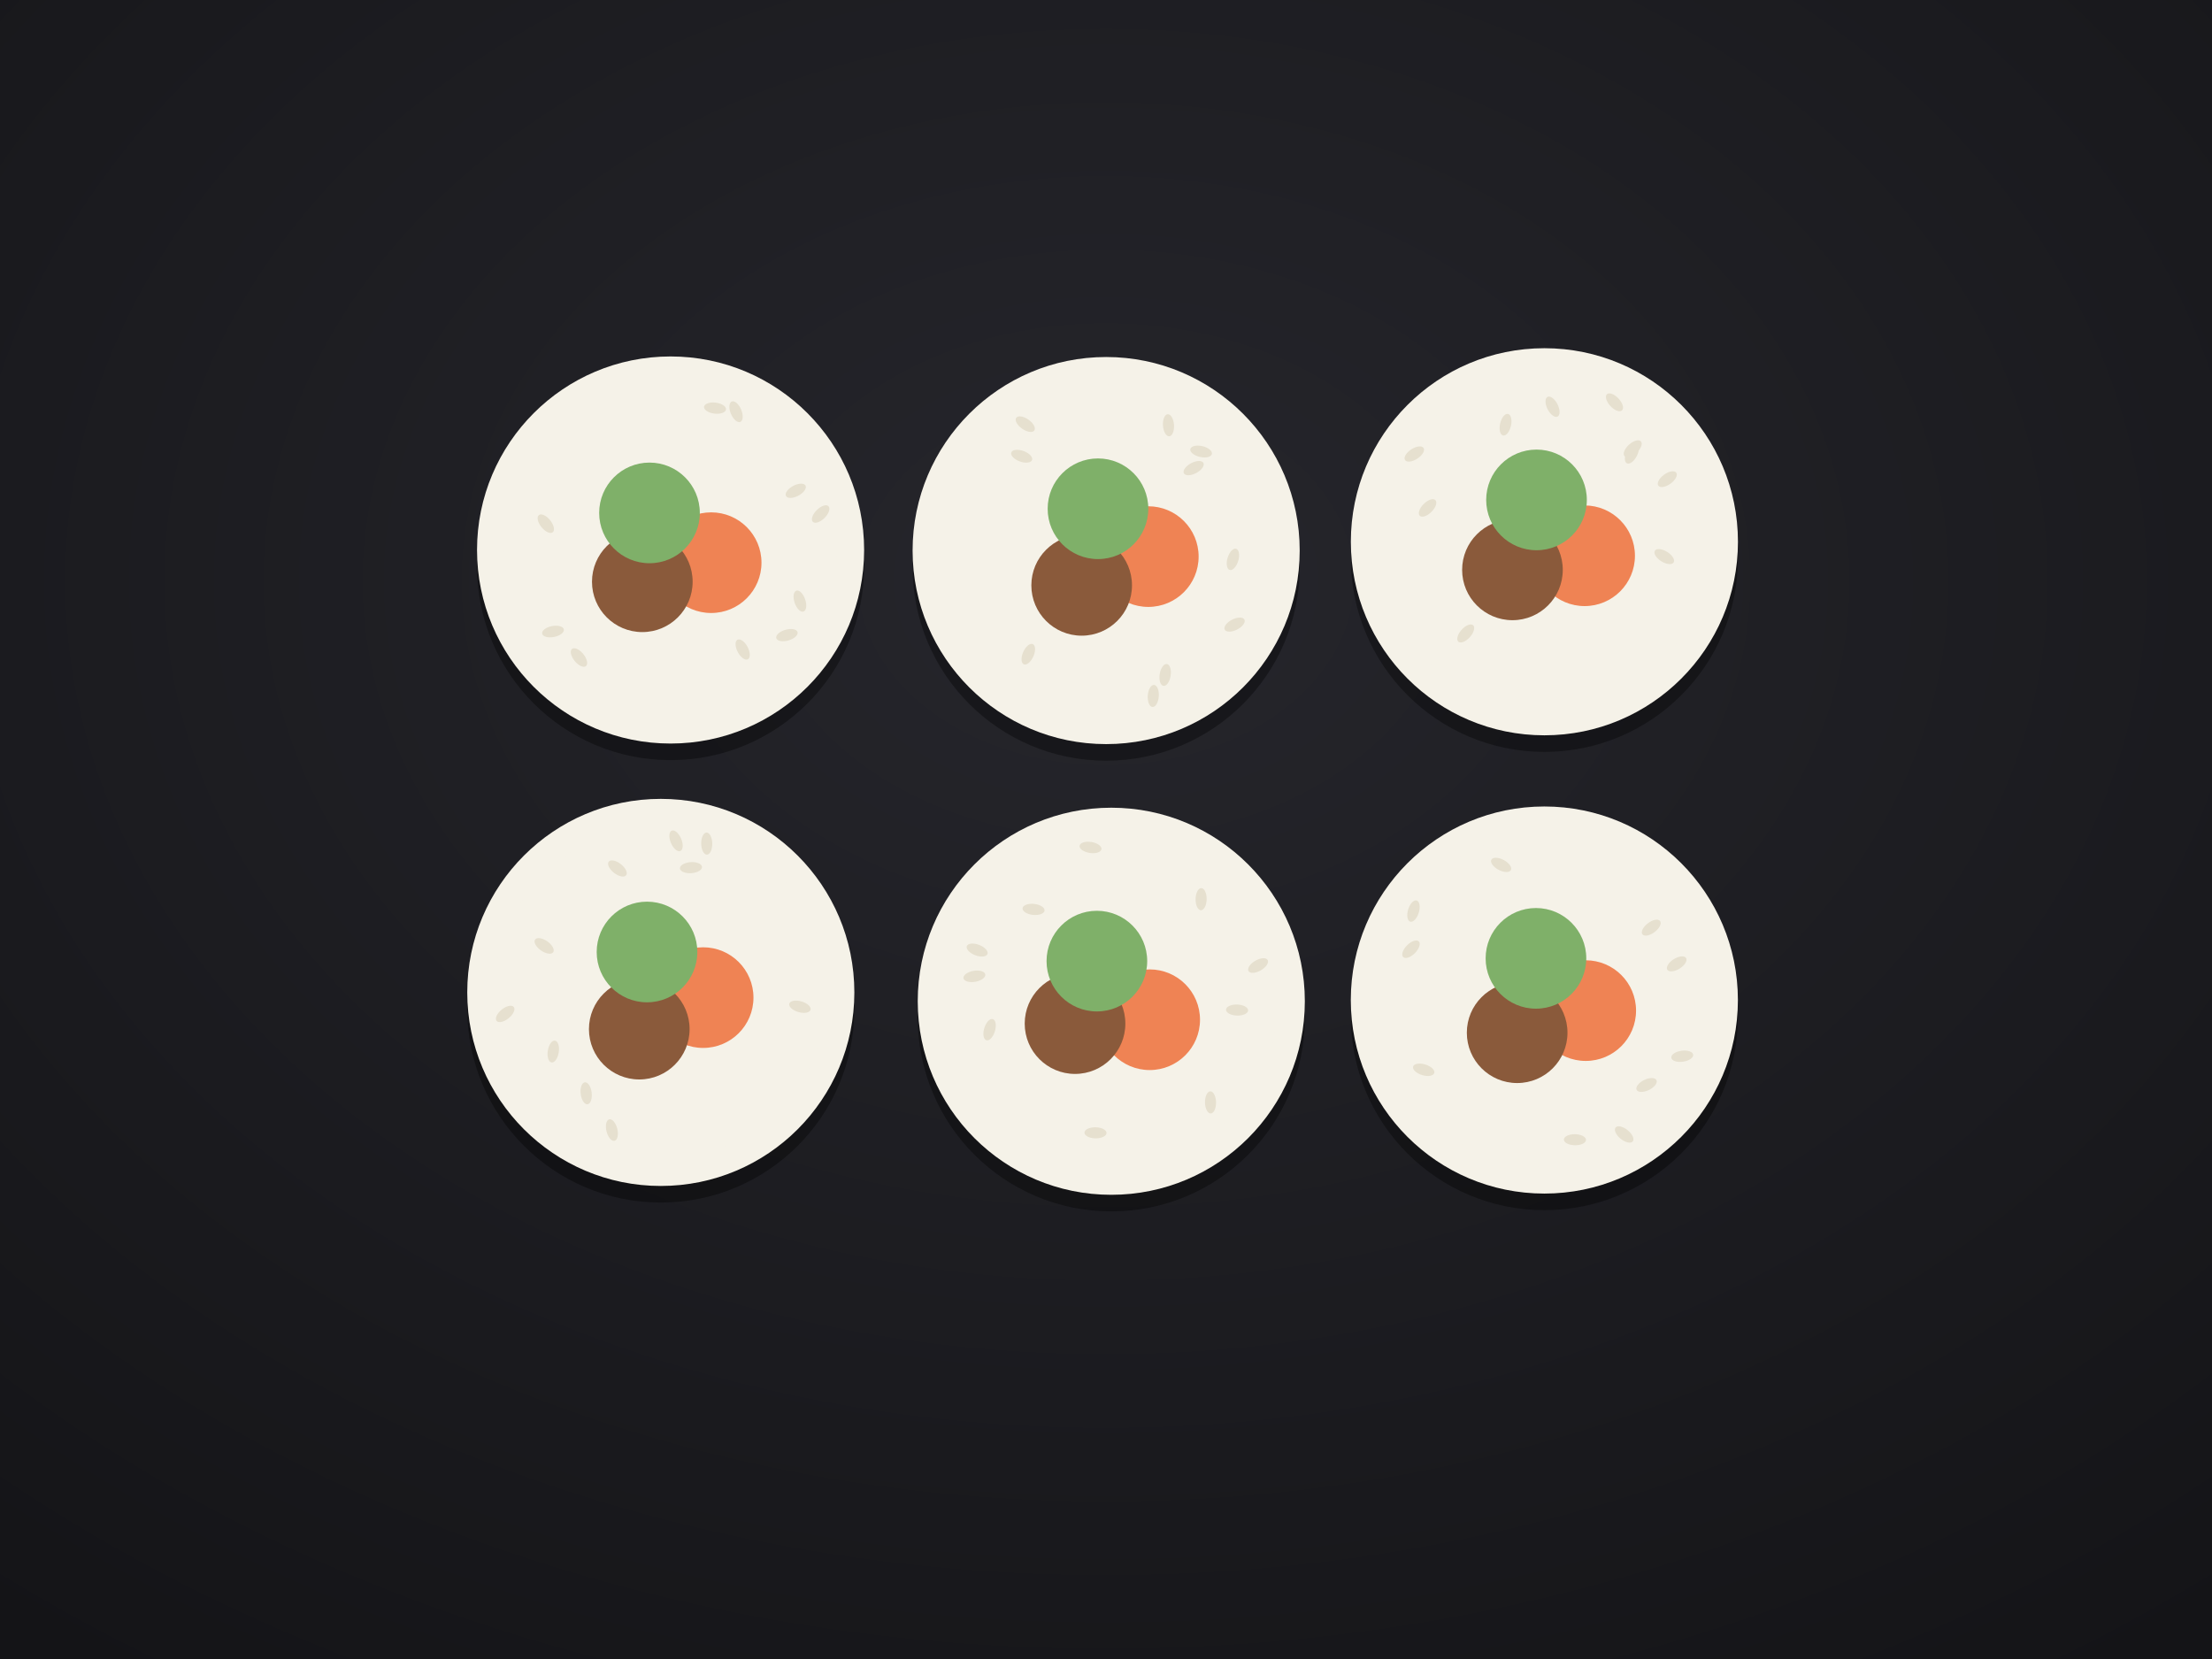
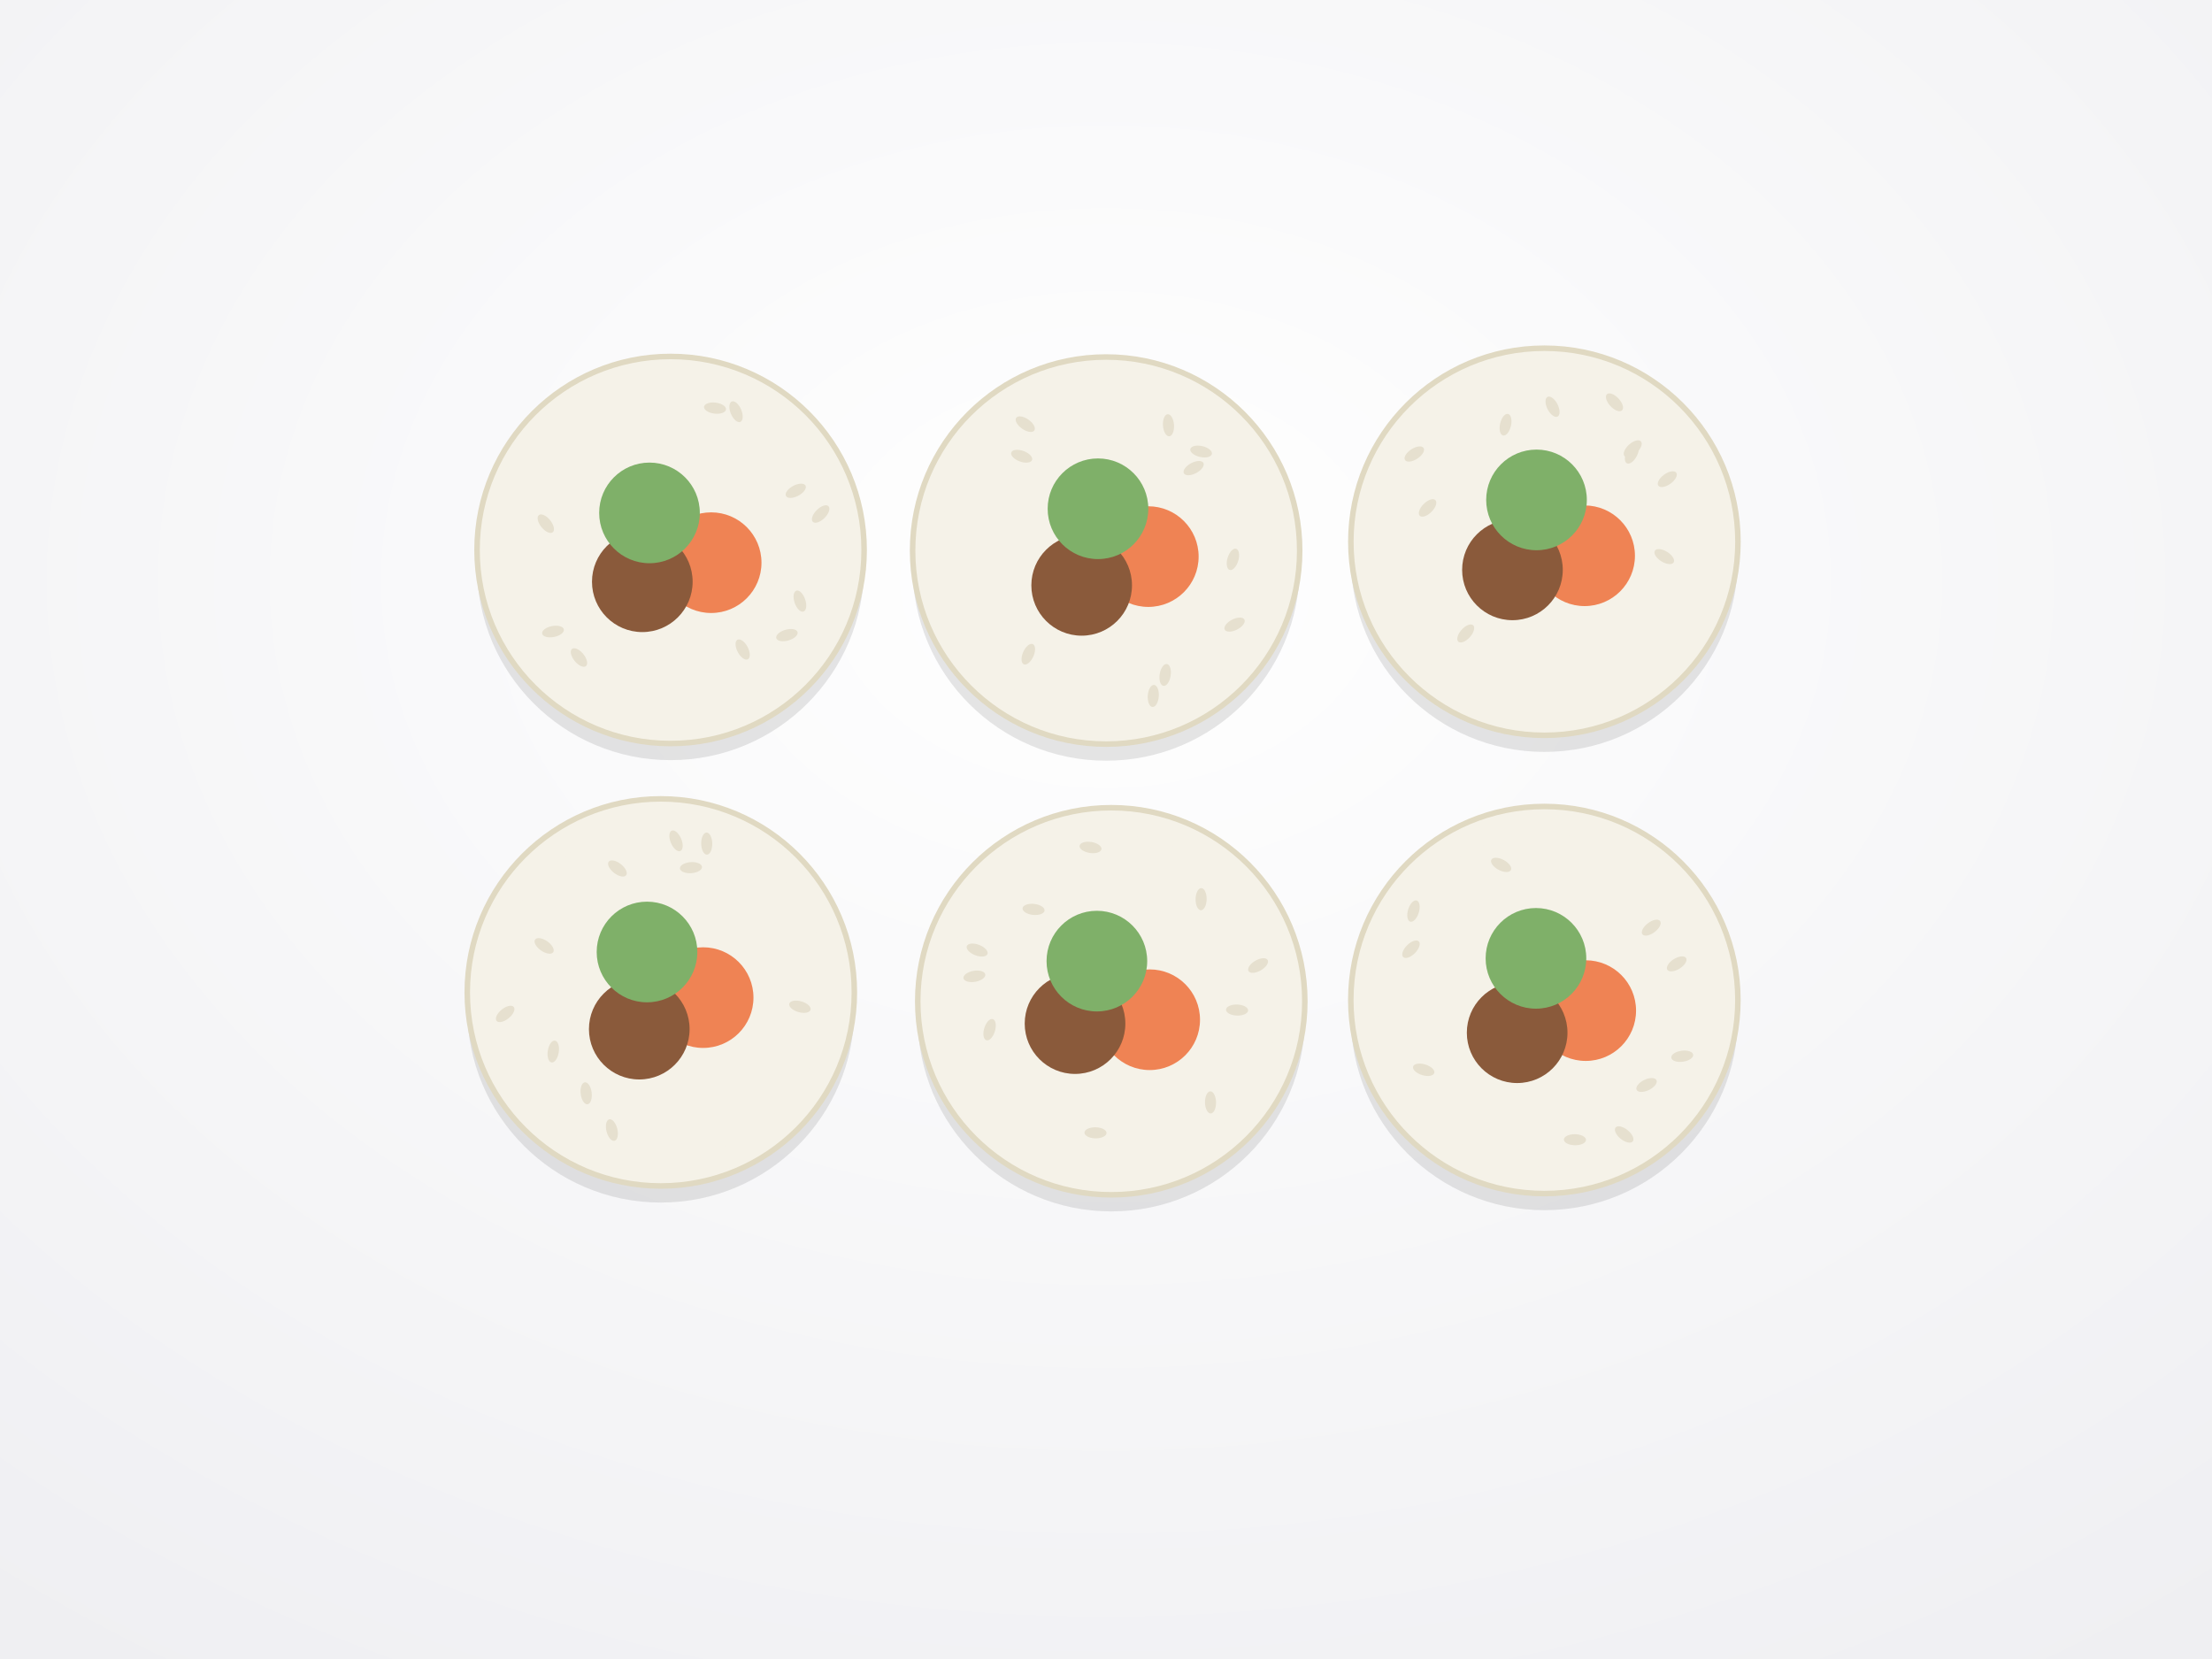
<svg xmlns="http://www.w3.org/2000/svg" viewBox="0 0 800 600">
  <defs>
    <radialGradient id="bg-agacu" cx="50%" cy="35%" r="80%">
-       <stop offset="0%" stop-color="#26262c" />
-       <stop offset="100%" stop-color="#141417" />
+       <stop offset="0%" stop-color="#ffffff" />
+       <stop offset="100%" stop-color="#efeff2" />
    </radialGradient>
  </defs>
  <rect width="800" height="600" fill="url(#bg-agacu)" />
-   <circle cx="242.524" cy="204.915" r="70" fill="#000" opacity="0.35" />
-   <circle cx="242.524" cy="198.915" r="70" fill="#f5f2e8" />
+   <circle cx="242.524" cy="204.915" r="70" fill="#000" opacity="0.1" />
+   <circle cx="242.524" cy="198.915" r="70" fill="#f5f2e8" stroke="#e0d9c2" stroke-width="2" />
  <circle cx="242.524" cy="198.915" r="60.2" fill="#f5f2e8" />
  <ellipse cx="197.4" cy="189.4" rx="4" ry="2" fill="#e6e0cf" transform="rotate(51 197.4 189.4)" />
  <ellipse cx="209.4" cy="237.8" rx="4" ry="2" fill="#e6e0cf" transform="rotate(51 209.4 237.8)" />
  <ellipse cx="258.6" cy="147.6" rx="4" ry="2" fill="#e6e0cf" transform="rotate(7 258.6 147.6)" />
  <ellipse cx="296.8" cy="185.9" rx="4" ry="2" fill="#e6e0cf" transform="rotate(135 296.8 185.9)" />
  <ellipse cx="289.3" cy="217.4" rx="4" ry="2" fill="#e6e0cf" transform="rotate(71 289.3 217.4)" />
  <ellipse cx="266.2" cy="148.9" rx="4" ry="2" fill="#e6e0cf" transform="rotate(67 266.2 148.9)" />
  <ellipse cx="268.6" cy="234.9" rx="4" ry="2" fill="#e6e0cf" transform="rotate(62 268.6 234.9)" />
  <ellipse cx="287.8" cy="177.5" rx="4" ry="2" fill="#e6e0cf" transform="rotate(152 287.8 177.5)" />
  <ellipse cx="284.6" cy="229.7" rx="4" ry="2" fill="#e6e0cf" transform="rotate(164 284.6 229.7)" />
  <ellipse cx="200.0" cy="228.4" rx="4" ry="2" fill="#e6e0cf" transform="rotate(169 200.0 228.4)" />
  <circle cx="257.2" cy="203.5" r="18.2" fill="#ef8354" />
  <circle cx="232.3" cy="210.4" r="18.2" fill="#8a5a3b" />
  <circle cx="234.9" cy="185.5" r="18.2" fill="#7fb069" />
-   <circle cx="400.052" cy="205.118" r="70" fill="#000" opacity="0.35" />
-   <circle cx="400.052" cy="199.118" r="70" fill="#f5f2e8" />
+   <circle cx="400.052" cy="205.118" r="70" fill="#000" opacity="0.1" />
+   <circle cx="400.052" cy="199.118" r="70" fill="#f5f2e8" stroke="#e0d9c2" stroke-width="2" />
  <circle cx="400.052" cy="199.118" r="60.2" fill="#f5f2e8" />
  <ellipse cx="445.9" cy="202.3" rx="4" ry="2" fill="#e6e0cf" transform="rotate(107 445.9 202.3)" />
  <ellipse cx="422.6" cy="153.8" rx="4" ry="2" fill="#e6e0cf" transform="rotate(86 422.6 153.8)" />
  <ellipse cx="370.8" cy="153.4" rx="4" ry="2" fill="#e6e0cf" transform="rotate(35 370.8 153.4)" />
  <ellipse cx="369.5" cy="165.0" rx="4" ry="2" fill="#e6e0cf" transform="rotate(20 369.5 165.0)" />
  <ellipse cx="446.5" cy="225.9" rx="4" ry="2" fill="#e6e0cf" transform="rotate(153 446.5 225.9)" />
  <ellipse cx="421.4" cy="244.1" rx="4" ry="2" fill="#e6e0cf" transform="rotate(99 421.4 244.1)" />
  <ellipse cx="434.4" cy="163.3" rx="4" ry="2" fill="#e6e0cf" transform="rotate(13 434.4 163.3)" />
  <ellipse cx="371.9" cy="236.6" rx="4" ry="2" fill="#e6e0cf" transform="rotate(114 371.9 236.6)" />
  <ellipse cx="417.1" cy="251.7" rx="4" ry="2" fill="#e6e0cf" transform="rotate(94 417.1 251.7)" />
  <ellipse cx="431.7" cy="169.3" rx="4" ry="2" fill="#e6e0cf" transform="rotate(152 431.7 169.3)" />
  <circle cx="415.3" cy="201.3" r="18.2" fill="#ef8354" />
  <circle cx="391.2" cy="211.7" r="18.2" fill="#8a5a3b" />
  <circle cx="397.1" cy="184.0" r="18.2" fill="#7fb069" />
-   <circle cx="558.554" cy="201.935" r="70" fill="#000" opacity="0.35" />
-   <circle cx="558.554" cy="195.935" r="70" fill="#f5f2e8" />
+   <circle cx="558.554" cy="201.935" r="70" fill="#000" opacity="0.1" />
+   <circle cx="558.554" cy="195.935" r="70" fill="#f5f2e8" stroke="#e0d9c2" stroke-width="2" />
  <circle cx="558.554" cy="195.935" r="60.2" fill="#f5f2e8" />
  <ellipse cx="603.0" cy="173.3" rx="4" ry="2" fill="#e6e0cf" transform="rotate(144 603.0 173.3)" />
  <ellipse cx="583.9" cy="145.5" rx="4" ry="2" fill="#e6e0cf" transform="rotate(47 583.9 145.5)" />
  <ellipse cx="544.5" cy="153.6" rx="4" ry="2" fill="#e6e0cf" transform="rotate(103 544.5 153.6)" />
  <ellipse cx="530.1" cy="229.1" rx="4" ry="2" fill="#e6e0cf" transform="rotate(132 530.1 229.1)" />
  <ellipse cx="590.5" cy="162.3" rx="4" ry="2" fill="#e6e0cf" transform="rotate(138 590.5 162.3)" />
  <ellipse cx="516.3" cy="183.7" rx="4" ry="2" fill="#e6e0cf" transform="rotate(135 516.3 183.7)" />
  <ellipse cx="561.5" cy="147.1" rx="4" ry="2" fill="#e6e0cf" transform="rotate(63 561.5 147.1)" />
  <ellipse cx="601.9" cy="201.3" rx="4" ry="2" fill="#e6e0cf" transform="rotate(32 601.9 201.3)" />
  <ellipse cx="590.2" cy="164.0" rx="4" ry="2" fill="#e6e0cf" transform="rotate(117 590.2 164.0)" />
  <ellipse cx="511.5" cy="164.2" rx="4" ry="2" fill="#e6e0cf" transform="rotate(147 511.5 164.2)" />
  <circle cx="573.1" cy="201.0" r="18.2" fill="#ef8354" />
  <circle cx="547.0" cy="206.1" r="18.2" fill="#8a5a3b" />
  <circle cx="555.7" cy="180.8" r="18.2" fill="#7fb069" />
-   <circle cx="238.989" cy="364.92" r="70" fill="#000" opacity="0.35" />
-   <circle cx="238.989" cy="358.92" r="70" fill="#f5f2e8" />
+   <circle cx="238.989" cy="364.92" r="70" fill="#000" opacity="0.1" />
+   <circle cx="238.989" cy="358.92" r="70" fill="#f5f2e8" stroke="#e0d9c2" stroke-width="2" />
  <circle cx="238.989" cy="358.92" r="60.2" fill="#f5f2e8" />
  <ellipse cx="182.7" cy="366.7" rx="4" ry="2" fill="#e6e0cf" transform="rotate(141 182.7 366.7)" />
  <ellipse cx="255.6" cy="305.1" rx="4" ry="2" fill="#e6e0cf" transform="rotate(89 255.6 305.1)" />
  <ellipse cx="221.3" cy="408.7" rx="4" ry="2" fill="#e6e0cf" transform="rotate(76 221.3 408.7)" />
  <ellipse cx="212.0" cy="395.4" rx="4" ry="2" fill="#e6e0cf" transform="rotate(83 212.0 395.4)" />
  <ellipse cx="289.3" cy="364.1" rx="4" ry="2" fill="#e6e0cf" transform="rotate(16 289.3 364.1)" />
  <ellipse cx="223.3" cy="314.1" rx="4" ry="2" fill="#e6e0cf" transform="rotate(38 223.3 314.1)" />
  <ellipse cx="244.5" cy="304.1" rx="4" ry="2" fill="#e6e0cf" transform="rotate(67 244.5 304.1)" />
  <ellipse cx="196.8" cy="342.1" rx="4" ry="2" fill="#e6e0cf" transform="rotate(35 196.8 342.1)" />
  <ellipse cx="200.1" cy="380.3" rx="4" ry="2" fill="#e6e0cf" transform="rotate(99 200.1 380.3)" />
  <ellipse cx="249.9" cy="313.8" rx="4" ry="2" fill="#e6e0cf" transform="rotate(176 249.9 313.8)" />
  <circle cx="254.3" cy="360.8" r="18.2" fill="#ef8354" />
  <circle cx="231.2" cy="372.2" r="18.2" fill="#8a5a3b" />
  <circle cx="234.0" cy="344.3" r="18.2" fill="#7fb069" />
-   <circle cx="401.911" cy="368.117" r="70" fill="#000" opacity="0.35" />
-   <circle cx="401.911" cy="362.117" r="70" fill="#f5f2e8" />
+   <circle cx="401.911" cy="368.117" r="70" fill="#000" opacity="0.1" />
+   <circle cx="401.911" cy="362.117" r="70" fill="#f5f2e8" stroke="#e0d9c2" stroke-width="2" />
  <circle cx="401.911" cy="362.117" r="60.2" fill="#f5f2e8" />
  <ellipse cx="357.9" cy="372.4" rx="4" ry="2" fill="#e6e0cf" transform="rotate(107 357.9 372.4)" />
  <ellipse cx="394.4" cy="306.5" rx="4" ry="2" fill="#e6e0cf" transform="rotate(9 394.4 306.5)" />
  <ellipse cx="437.8" cy="398.7" rx="4" ry="2" fill="#e6e0cf" transform="rotate(89 437.8 398.7)" />
  <ellipse cx="447.4" cy="365.3" rx="4" ry="2" fill="#e6e0cf" transform="rotate(2 447.4 365.3)" />
  <ellipse cx="396.2" cy="409.7" rx="4" ry="2" fill="#e6e0cf" transform="rotate(1 396.2 409.7)" />
  <ellipse cx="353.4" cy="343.6" rx="4" ry="2" fill="#e6e0cf" transform="rotate(21 353.4 343.6)" />
  <ellipse cx="373.8" cy="328.9" rx="4" ry="2" fill="#e6e0cf" transform="rotate(6 373.8 328.9)" />
  <ellipse cx="455.0" cy="349.2" rx="4" ry="2" fill="#e6e0cf" transform="rotate(150 455.0 349.2)" />
  <ellipse cx="352.4" cy="353.1" rx="4" ry="2" fill="#e6e0cf" transform="rotate(170 352.4 353.1)" />
  <ellipse cx="434.4" cy="325.2" rx="4" ry="2" fill="#e6e0cf" transform="rotate(91 434.4 325.2)" />
  <circle cx="415.8" cy="368.8" r="18.2" fill="#ef8354" />
  <circle cx="388.8" cy="370.2" r="18.2" fill="#8a5a3b" />
  <circle cx="396.7" cy="347.6" r="18.2" fill="#7fb069" />
-   <circle cx="558.535" cy="367.674" r="70" fill="#000" opacity="0.35" />
-   <circle cx="558.535" cy="361.674" r="70" fill="#f5f2e8" />
+   <circle cx="558.535" cy="367.674" r="70" fill="#000" opacity="0.1" />
+   <circle cx="558.535" cy="361.674" r="70" fill="#f5f2e8" stroke="#e0d9c2" stroke-width="2" />
  <circle cx="558.535" cy="361.674" r="60.2" fill="#f5f2e8" />
  <ellipse cx="514.9" cy="386.9" rx="4" ry="2" fill="#e6e0cf" transform="rotate(17 514.9 386.9)" />
  <ellipse cx="510.3" cy="343.3" rx="4" ry="2" fill="#e6e0cf" transform="rotate(135 510.3 343.3)" />
  <ellipse cx="595.5" cy="392.4" rx="4" ry="2" fill="#e6e0cf" transform="rotate(154 595.5 392.4)" />
  <ellipse cx="511.2" cy="329.5" rx="4" ry="2" fill="#e6e0cf" transform="rotate(107 511.2 329.5)" />
  <ellipse cx="597.2" cy="335.5" rx="4" ry="2" fill="#e6e0cf" transform="rotate(143 597.2 335.5)" />
  <ellipse cx="569.6" cy="412.2" rx="4" ry="2" fill="#e6e0cf" transform="rotate(1 569.6 412.2)" />
  <ellipse cx="608.4" cy="382.0" rx="4" ry="2" fill="#e6e0cf" transform="rotate(172 608.4 382.0)" />
  <ellipse cx="587.4" cy="410.3" rx="4" ry="2" fill="#e6e0cf" transform="rotate(39 587.4 410.3)" />
  <ellipse cx="542.9" cy="312.8" rx="4" ry="2" fill="#e6e0cf" transform="rotate(28 542.9 312.8)" />
  <ellipse cx="606.4" cy="348.6" rx="4" ry="2" fill="#e6e0cf" transform="rotate(148 606.4 348.6)" />
  <circle cx="573.5" cy="365.5" r="18.2" fill="#ef8354" />
  <circle cx="548.7" cy="373.5" r="18.2" fill="#8a5a3b" />
  <circle cx="555.5" cy="346.6" r="18.2" fill="#7fb069" />
</svg>
